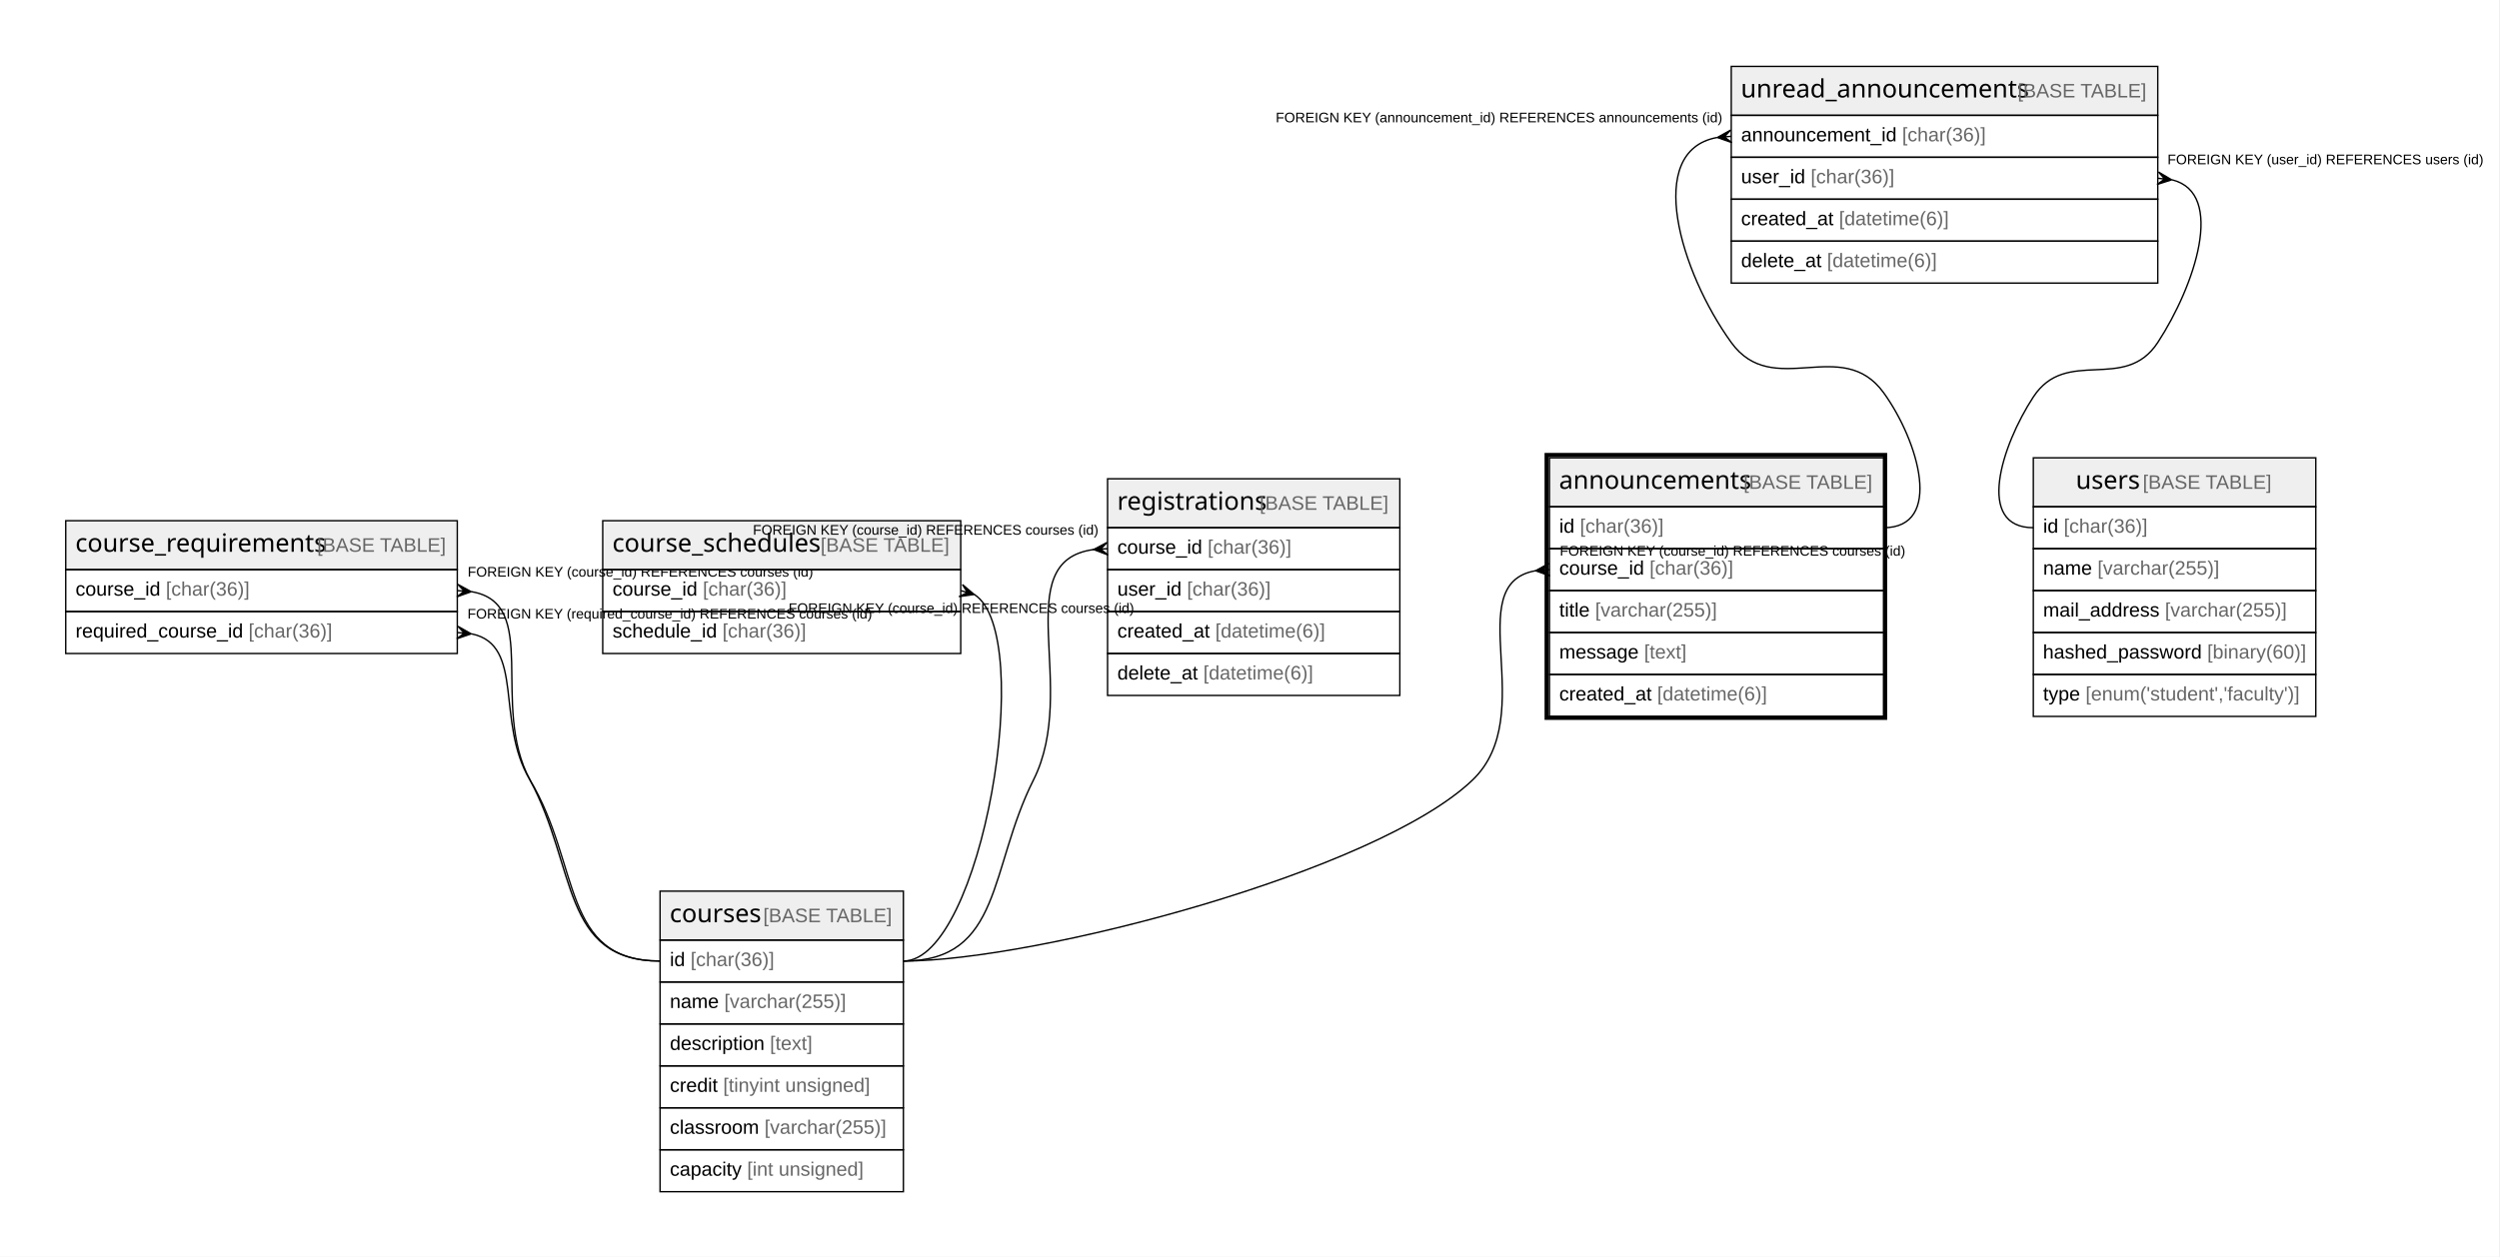
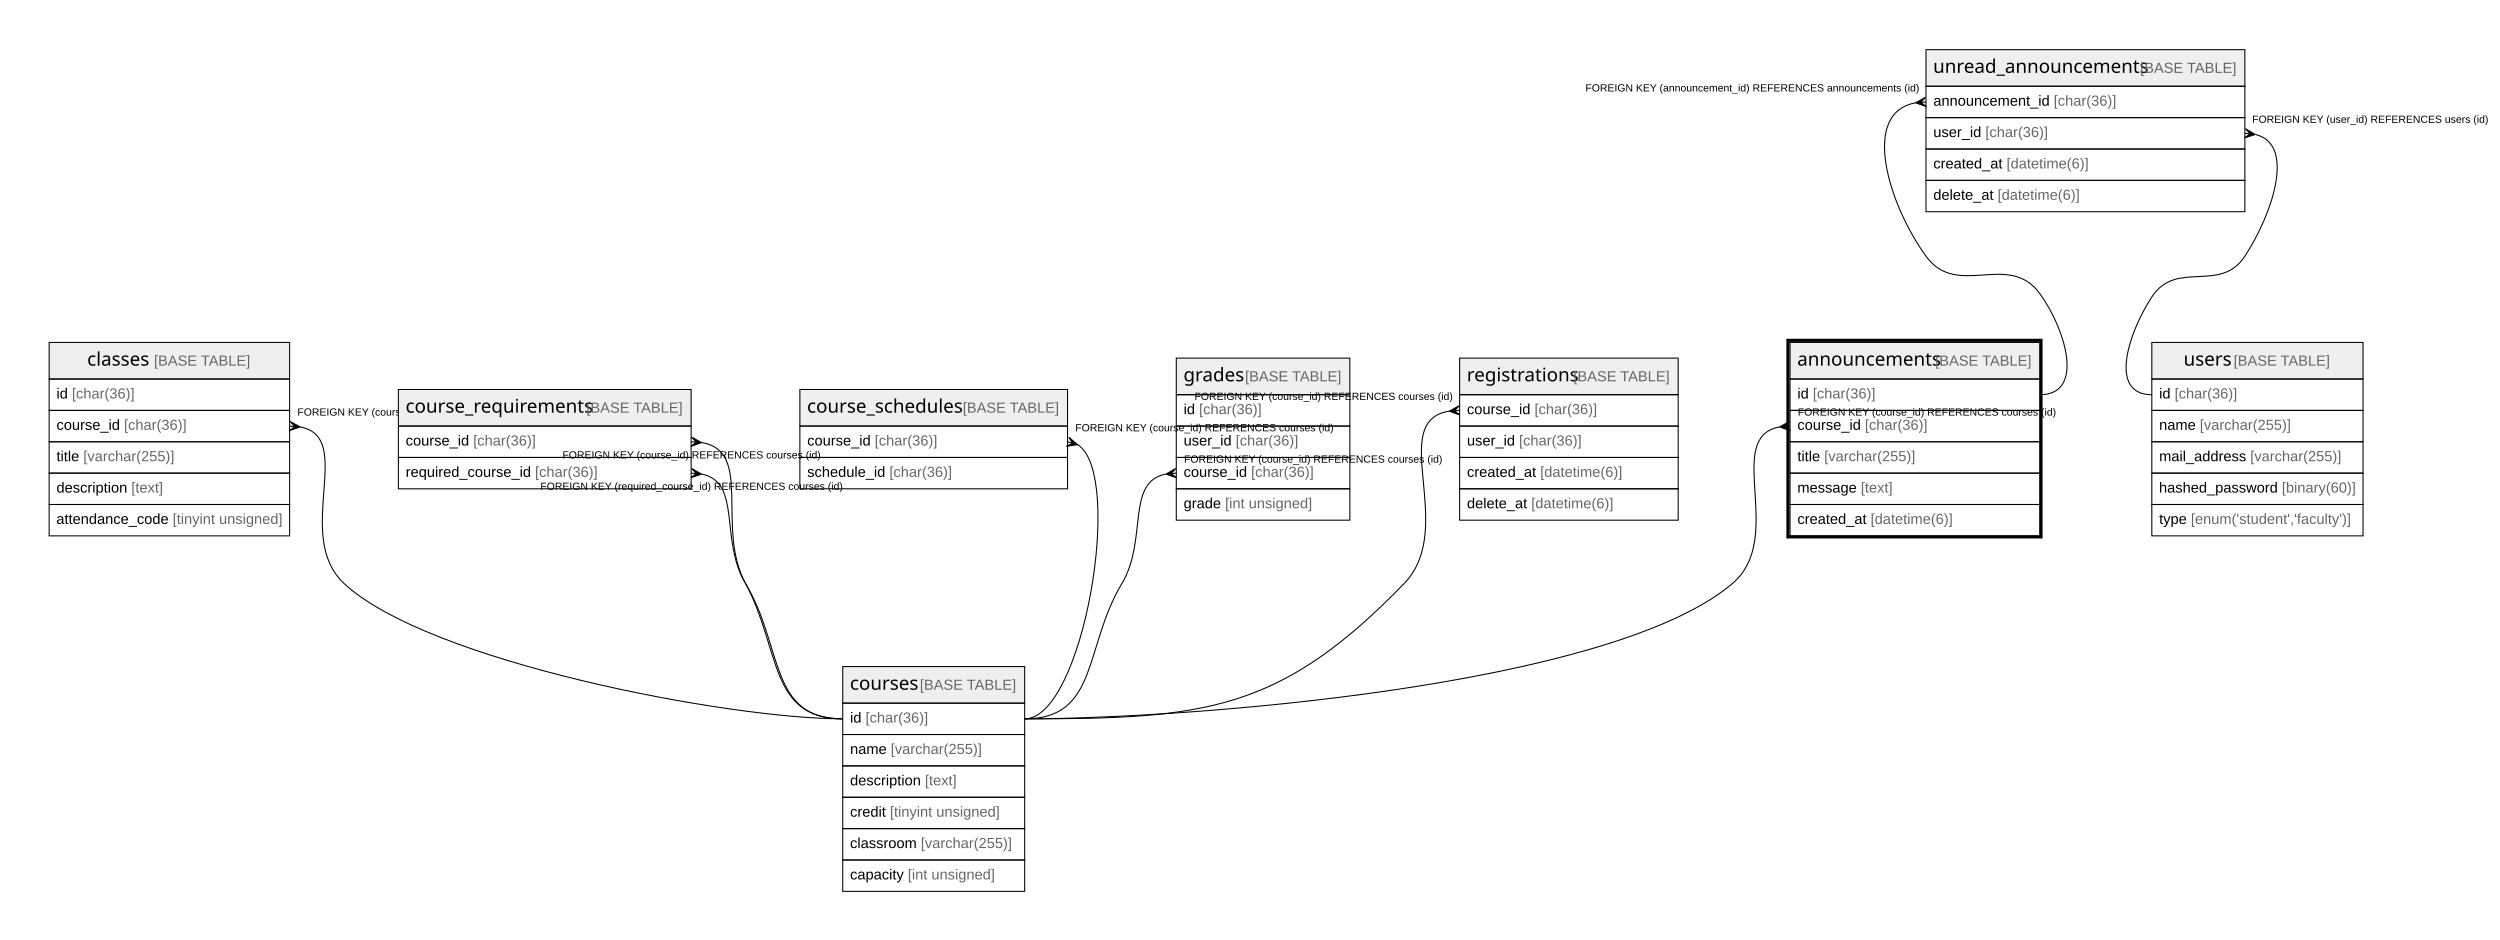
- <svg xmlns="http://www.w3.org/2000/svg" width="1787pt" height="899pt" viewBox="0.00 0.00 1787.00 899.00">
+ <svg xmlns="http://www.w3.org/2000/svg" width="2391pt" height="899pt" viewBox="0.00 0.00 2391.00 899.00">
  <g id="graph0" class="graph" transform="scale(1 1) rotate(0) translate(4 895)">
-     <polygon fill="#ffffff" stroke="transparent" points="-4,4 -4,-895 1783,-895 1783,4 -4,4" />
+     <polygon fill="#ffffff" stroke="transparent" points="-4,4 -4,-895 2387,-895 2387,4 -4,4" />
    <g id="node1" class="node">
-       <polygon fill="#efefef" stroke="transparent" points="1104,-532.5 1104,-567.5 1343,-567.5 1343,-532.5 1104,-532.5" />
-       <polygon fill="none" stroke="#000000" points="1104,-532.5 1104,-567.5 1343,-567.5 1343,-532.5 1104,-532.5" />
-       <text text-anchor="start" x="1110.848" y="-545.3" font-family="Arial Bold" font-size="18.00" fill="#000000">announcements</text>
-       <text text-anchor="start" x="1238.898" y="-545.3" font-family="Arial" font-size="14.00" fill="#000000"> </text>
-       <text text-anchor="start" x="1242.789" y="-545.3" font-family="Arial" font-size="14.00" fill="#666666">[BASE TABLE]</text>
-       <polygon fill="none" stroke="#000000" points="1104,-502.5 1104,-532.5 1343,-532.5 1343,-502.5 1104,-502.5" />
-       <text text-anchor="start" x="1111" y="-513.9" font-family="Arial" font-size="14.00" fill="#000000">id </text>
-       <text text-anchor="start" x="1125.78" y="-513.9" font-family="Arial" font-size="14.00" fill="#666666">[char(36)]</text>
-       <polygon fill="none" stroke="#000000" points="1104,-472.5 1104,-502.5 1343,-502.5 1343,-472.5 1104,-472.5" />
-       <text text-anchor="start" x="1111" y="-483.9" font-family="Arial" font-size="14.00" fill="#000000">course_id </text>
-       <text text-anchor="start" x="1175.571" y="-483.9" font-family="Arial" font-size="14.00" fill="#666666">[char(36)]</text>
-       <polygon fill="none" stroke="#000000" points="1104,-442.5 1104,-472.5 1343,-472.5 1343,-442.5 1104,-442.5" />
-       <text text-anchor="start" x="1111" y="-453.9" font-family="Arial" font-size="14.00" fill="#000000">title </text>
-       <text text-anchor="start" x="1136.668" y="-453.9" font-family="Arial" font-size="14.00" fill="#666666">[varchar(255)]</text>
-       <polygon fill="none" stroke="#000000" points="1104,-412.5 1104,-442.5 1343,-442.5 1343,-412.5 1104,-412.5" />
-       <text text-anchor="start" x="1111" y="-423.9" font-family="Arial" font-size="14.00" fill="#000000">message </text>
-       <text text-anchor="start" x="1171.682" y="-423.9" font-family="Arial" font-size="14.00" fill="#666666">[text]</text>
-       <polygon fill="none" stroke="#000000" points="1104,-382.5 1104,-412.5 1343,-412.5 1343,-382.5 1104,-382.5" />
-       <text text-anchor="start" x="1111" y="-393.9" font-family="Arial" font-size="14.00" fill="#000000">created_at </text>
-       <text text-anchor="start" x="1181.028" y="-393.9" font-family="Arial" font-size="14.00" fill="#666666">[datetime(6)]</text>
-       <polygon fill="none" stroke="#000000" stroke-width="3" points="1102,-381.5 1102,-569.5 1344,-569.5 1344,-381.5 1102,-381.5" />
+       <polygon fill="#efefef" stroke="transparent" points="1708,-532.5 1708,-567.5 1947,-567.5 1947,-532.5 1708,-532.5" />
+       <polygon fill="none" stroke="#000000" points="1708,-532.5 1708,-567.5 1947,-567.5 1947,-532.5 1708,-532.5" />
+       <text text-anchor="start" x="1714.848" y="-545.3" font-family="Arial Bold" font-size="18.00" fill="#000000">announcements</text>
+       <text text-anchor="start" x="1842.898" y="-545.3" font-family="Arial" font-size="14.00" fill="#000000"> </text>
+       <text text-anchor="start" x="1846.789" y="-545.3" font-family="Arial" font-size="14.00" fill="#666666">[BASE TABLE]</text>
+       <polygon fill="none" stroke="#000000" points="1708,-502.5 1708,-532.5 1947,-532.5 1947,-502.5 1708,-502.5" />
+       <text text-anchor="start" x="1715" y="-513.9" font-family="Arial" font-size="14.00" fill="#000000">id </text>
+       <text text-anchor="start" x="1729.78" y="-513.9" font-family="Arial" font-size="14.00" fill="#666666">[char(36)]</text>
+       <polygon fill="none" stroke="#000000" points="1708,-472.5 1708,-502.5 1947,-502.5 1947,-472.5 1708,-472.5" />
+       <text text-anchor="start" x="1715" y="-483.9" font-family="Arial" font-size="14.00" fill="#000000">course_id </text>
+       <text text-anchor="start" x="1779.571" y="-483.9" font-family="Arial" font-size="14.00" fill="#666666">[char(36)]</text>
+       <polygon fill="none" stroke="#000000" points="1708,-442.5 1708,-472.5 1947,-472.5 1947,-442.5 1708,-442.5" />
+       <text text-anchor="start" x="1715" y="-453.9" font-family="Arial" font-size="14.00" fill="#000000">title </text>
+       <text text-anchor="start" x="1740.668" y="-453.9" font-family="Arial" font-size="14.00" fill="#666666">[varchar(255)]</text>
+       <polygon fill="none" stroke="#000000" points="1708,-412.5 1708,-442.5 1947,-442.5 1947,-412.5 1708,-412.5" />
+       <text text-anchor="start" x="1715" y="-423.9" font-family="Arial" font-size="14.00" fill="#000000">message </text>
+       <text text-anchor="start" x="1775.682" y="-423.9" font-family="Arial" font-size="14.00" fill="#666666">[text]</text>
+       <polygon fill="none" stroke="#000000" points="1708,-382.5 1708,-412.5 1947,-412.5 1947,-382.5 1708,-382.5" />
+       <text text-anchor="start" x="1715" y="-393.9" font-family="Arial" font-size="14.00" fill="#000000">created_at </text>
+       <text text-anchor="start" x="1785.028" y="-393.9" font-family="Arial" font-size="14.00" fill="#666666">[datetime(6)]</text>
+       <polygon fill="none" stroke="#000000" stroke-width="3" points="1706,-381.5 1706,-569.5 1948,-569.5 1948,-381.5 1706,-381.5" />
    </g>
    <g id="node4" class="node">
-       <polygon fill="#efefef" stroke="transparent" points="468,-222.5 468,-257.5 642,-257.5 642,-222.5 468,-222.5" />
-       <polygon fill="none" stroke="#000000" points="468,-222.5 468,-257.5 642,-257.5 642,-222.5 468,-222.5" />
-       <text text-anchor="start" x="474.868" y="-235.3" font-family="Arial Bold" font-size="18.00" fill="#000000">courses</text>
-       <text text-anchor="start" x="537.879" y="-235.3" font-family="Arial" font-size="14.00" fill="#000000"> </text>
-       <text text-anchor="start" x="541.769" y="-235.3" font-family="Arial" font-size="14.00" fill="#666666">[BASE TABLE]</text>
-       <polygon fill="none" stroke="#000000" points="468,-192.5 468,-222.5 642,-222.5 642,-192.5 468,-192.5" />
-       <text text-anchor="start" x="475" y="-203.9" font-family="Arial" font-size="14.00" fill="#000000">id </text>
-       <text text-anchor="start" x="489.78" y="-203.9" font-family="Arial" font-size="14.00" fill="#666666">[char(36)]</text>
-       <polygon fill="none" stroke="#000000" points="468,-162.5 468,-192.5 642,-192.5 642,-162.5 468,-162.5" />
-       <text text-anchor="start" x="475" y="-173.9" font-family="Arial" font-size="14.00" fill="#000000">name </text>
-       <text text-anchor="start" x="513.899" y="-173.9" font-family="Arial" font-size="14.00" fill="#666666">[varchar(255)]</text>
-       <polygon fill="none" stroke="#000000" points="468,-132.5 468,-162.5 642,-162.5 642,-132.5 468,-132.5" />
-       <text text-anchor="start" x="475" y="-143.9" font-family="Arial" font-size="14.00" fill="#000000">description </text>
-       <text text-anchor="start" x="546.568" y="-143.9" font-family="Arial" font-size="14.00" fill="#666666">[text]</text>
-       <polygon fill="none" stroke="#000000" points="468,-102.5 468,-132.5 642,-132.5 642,-102.5 468,-102.5" />
-       <text text-anchor="start" x="475" y="-113.9" font-family="Arial" font-size="14.00" fill="#000000">credit </text>
-       <text text-anchor="start" x="513.114" y="-113.9" font-family="Arial" font-size="14.00" fill="#666666">[tinyint unsigned]</text>
-       <polygon fill="none" stroke="#000000" points="468,-72.5 468,-102.5 642,-102.5 642,-72.5 468,-72.5" />
-       <text text-anchor="start" x="475" y="-83.9" font-family="Arial" font-size="14.00" fill="#000000">classroom </text>
-       <text text-anchor="start" x="542.666" y="-83.9" font-family="Arial" font-size="14.00" fill="#666666">[varchar(255)]</text>
-       <polygon fill="none" stroke="#000000" points="468,-42.5 468,-72.5 642,-72.5 642,-42.5 468,-42.5" />
-       <text text-anchor="start" x="475" y="-53.9" font-family="Arial" font-size="14.00" fill="#000000">capacity </text>
-       <text text-anchor="start" x="530.236" y="-53.9" font-family="Arial" font-size="14.00" fill="#666666">[int unsigned]</text>
+       <polygon fill="#efefef" stroke="transparent" points="802,-222.5 802,-257.5 976,-257.5 976,-222.5 802,-222.5" />
+       <polygon fill="none" stroke="#000000" points="802,-222.5 802,-257.5 976,-257.5 976,-222.5 802,-222.5" />
+       <text text-anchor="start" x="808.868" y="-235.3" font-family="Arial Bold" font-size="18.00" fill="#000000">courses</text>
+       <text text-anchor="start" x="871.879" y="-235.3" font-family="Arial" font-size="14.00" fill="#000000"> </text>
+       <text text-anchor="start" x="875.769" y="-235.3" font-family="Arial" font-size="14.00" fill="#666666">[BASE TABLE]</text>
+       <polygon fill="none" stroke="#000000" points="802,-192.5 802,-222.5 976,-222.5 976,-192.5 802,-192.5" />
+       <text text-anchor="start" x="809" y="-203.9" font-family="Arial" font-size="14.00" fill="#000000">id </text>
+       <text text-anchor="start" x="823.78" y="-203.9" font-family="Arial" font-size="14.00" fill="#666666">[char(36)]</text>
+       <polygon fill="none" stroke="#000000" points="802,-162.5 802,-192.5 976,-192.5 976,-162.5 802,-162.5" />
+       <text text-anchor="start" x="809" y="-173.9" font-family="Arial" font-size="14.00" fill="#000000">name </text>
+       <text text-anchor="start" x="847.899" y="-173.9" font-family="Arial" font-size="14.00" fill="#666666">[varchar(255)]</text>
+       <polygon fill="none" stroke="#000000" points="802,-132.5 802,-162.5 976,-162.5 976,-132.5 802,-132.5" />
+       <text text-anchor="start" x="809" y="-143.9" font-family="Arial" font-size="14.00" fill="#000000">description </text>
+       <text text-anchor="start" x="880.568" y="-143.9" font-family="Arial" font-size="14.00" fill="#666666">[text]</text>
+       <polygon fill="none" stroke="#000000" points="802,-102.5 802,-132.5 976,-132.5 976,-102.5 802,-102.5" />
+       <text text-anchor="start" x="809" y="-113.9" font-family="Arial" font-size="14.00" fill="#000000">credit </text>
+       <text text-anchor="start" x="847.114" y="-113.9" font-family="Arial" font-size="14.00" fill="#666666">[tinyint unsigned]</text>
+       <polygon fill="none" stroke="#000000" points="802,-72.5 802,-102.5 976,-102.5 976,-72.5 802,-72.5" />
+       <text text-anchor="start" x="809" y="-83.9" font-family="Arial" font-size="14.00" fill="#000000">classroom </text>
+       <text text-anchor="start" x="876.666" y="-83.9" font-family="Arial" font-size="14.00" fill="#666666">[varchar(255)]</text>
+       <polygon fill="none" stroke="#000000" points="802,-42.5 802,-72.5 976,-72.5 976,-42.5 802,-42.5" />
+       <text text-anchor="start" x="809" y="-53.9" font-family="Arial" font-size="14.00" fill="#000000">capacity </text>
+       <text text-anchor="start" x="864.236" y="-53.9" font-family="Arial" font-size="14.00" fill="#666666">[int unsigned]</text>
    </g>
    <g id="edge3" class="edge">
-       <path fill="none" stroke="#000000" d="M1093.854,-486.678C1039.586,-476.969 1097.7,-383.682 1049,-337 980.482,-271.322 736.912,-207.5 642,-207.5" />
-       <polygon fill="#000000" stroke="#000000" points="1094.033,-486.692 1103.637,-491.985 1099.016,-487.096 1104,-487.5 1104,-487.5 1104,-487.5 1099.016,-487.096 1104.363,-483.015 1094.033,-486.692 1094.033,-486.692" />
-       <text text-anchor="start" x="1111.386" y="-497.5" font-family="Arial" font-size="10.00" fill="#000000">FOREIGN KEY (course_id) REFERENCES courses (id)</text>
+       <path fill="none" stroke="#000000" d="M1697.876,-486.653C1643.87,-476.655 1704.391,-380.702 1653,-337 1536.314,-237.773 1129.172,-207.5 976,-207.5" />
+       <polygon fill="#000000" stroke="#000000" points="1698.035,-486.666 1707.625,-491.984 1703.017,-487.083 1708,-487.5 1708,-487.5 1708,-487.5 1703.017,-487.083 1708.375,-483.016 1698.035,-486.666 1698.035,-486.666" />
+       <text text-anchor="start" x="1715.386" y="-497.5" font-family="Arial" font-size="10.00" fill="#000000">FOREIGN KEY (course_id) REFERENCES courses (id)</text>
    </g>
    <g id="node2" class="node">
-       <polygon fill="#efefef" stroke="transparent" points="1234,-812.5 1234,-847.5 1539,-847.5 1539,-812.5 1234,-812.5" />
-       <polygon fill="none" stroke="#000000" points="1234,-812.5 1234,-847.5 1539,-847.5 1539,-812.5 1234,-812.5" />
-       <text text-anchor="start" x="1240.833" y="-825.3" font-family="Arial Bold" font-size="18.00" fill="#000000">unread_announcements</text>
-       <text text-anchor="start" x="1434.913" y="-825.3" font-family="Arial" font-size="14.00" fill="#000000"> </text>
-       <text text-anchor="start" x="1438.803" y="-825.3" font-family="Arial" font-size="14.00" fill="#666666">[BASE TABLE]</text>
-       <polygon fill="none" stroke="#000000" points="1234,-782.5 1234,-812.5 1539,-812.5 1539,-782.5 1234,-782.5" />
-       <text text-anchor="start" x="1241" y="-793.9" font-family="Arial" font-size="14.00" fill="#000000">announcement_id </text>
-       <text text-anchor="start" x="1356.157" y="-793.9" font-family="Arial" font-size="14.00" fill="#666666">[char(36)]</text>
-       <polygon fill="none" stroke="#000000" points="1234,-752.5 1234,-782.5 1539,-782.5 1539,-752.5 1234,-752.5" />
-       <text text-anchor="start" x="1241" y="-763.9" font-family="Arial" font-size="14.00" fill="#000000">user_id </text>
-       <text text-anchor="start" x="1290.788" y="-763.9" font-family="Arial" font-size="14.00" fill="#666666">[char(36)]</text>
-       <polygon fill="none" stroke="#000000" points="1234,-722.5 1234,-752.5 1539,-752.5 1539,-722.5 1234,-722.5" />
-       <text text-anchor="start" x="1241" y="-733.9" font-family="Arial" font-size="14.00" fill="#000000">created_at </text>
-       <text text-anchor="start" x="1311.028" y="-733.9" font-family="Arial" font-size="14.00" fill="#666666">[datetime(6)]</text>
-       <polygon fill="none" stroke="#000000" points="1234,-692.5 1234,-722.5 1539,-722.5 1539,-692.5 1234,-692.5" />
-       <text text-anchor="start" x="1241" y="-703.9" font-family="Arial" font-size="14.00" fill="#000000">delete_at </text>
-       <text text-anchor="start" x="1302.474" y="-703.9" font-family="Arial" font-size="14.00" fill="#666666">[datetime(6)]</text>
+       <polygon fill="#efefef" stroke="transparent" points="1838,-812.5 1838,-847.5 2143,-847.5 2143,-812.5 1838,-812.5" />
+       <polygon fill="none" stroke="#000000" points="1838,-812.5 1838,-847.5 2143,-847.5 2143,-812.5 1838,-812.5" />
+       <text text-anchor="start" x="1844.833" y="-825.3" font-family="Arial Bold" font-size="18.00" fill="#000000">unread_announcements</text>
+       <text text-anchor="start" x="2038.913" y="-825.3" font-family="Arial" font-size="14.00" fill="#000000"> </text>
+       <text text-anchor="start" x="2042.803" y="-825.3" font-family="Arial" font-size="14.00" fill="#666666">[BASE TABLE]</text>
+       <polygon fill="none" stroke="#000000" points="1838,-782.5 1838,-812.5 2143,-812.5 2143,-782.5 1838,-782.5" />
+       <text text-anchor="start" x="1845" y="-793.9" font-family="Arial" font-size="14.00" fill="#000000">announcement_id </text>
+       <text text-anchor="start" x="1960.157" y="-793.9" font-family="Arial" font-size="14.00" fill="#666666">[char(36)]</text>
+       <polygon fill="none" stroke="#000000" points="1838,-752.5 1838,-782.5 2143,-782.5 2143,-752.5 1838,-752.5" />
+       <text text-anchor="start" x="1845" y="-763.9" font-family="Arial" font-size="14.00" fill="#000000">user_id </text>
+       <text text-anchor="start" x="1894.788" y="-763.9" font-family="Arial" font-size="14.00" fill="#666666">[char(36)]</text>
+       <polygon fill="none" stroke="#000000" points="1838,-722.5 1838,-752.5 2143,-752.5 2143,-722.5 1838,-722.5" />
+       <text text-anchor="start" x="1845" y="-733.9" font-family="Arial" font-size="14.00" fill="#000000">created_at </text>
+       <text text-anchor="start" x="1915.028" y="-733.9" font-family="Arial" font-size="14.00" fill="#666666">[datetime(6)]</text>
+       <polygon fill="none" stroke="#000000" points="1838,-692.5 1838,-722.5 2143,-722.5 2143,-692.5 1838,-692.5" />
+       <text text-anchor="start" x="1845" y="-703.9" font-family="Arial" font-size="14.00" fill="#000000">delete_at </text>
+       <text text-anchor="start" x="1906.474" y="-703.9" font-family="Arial" font-size="14.00" fill="#666666">[datetime(6)]</text>
    </g>
    <g id="edge1" class="edge">
-       <path fill="none" stroke="#000000" d="M1223.738,-796.616C1171.556,-786.942 1197.771,-700.119 1234,-650 1263.888,-608.653 1313.112,-655.347 1343,-614 1368.126,-579.241 1385.889,-517.5 1343,-517.5" />
-       <polygon fill="#000000" stroke="#000000" points="1224.037,-796.642 1233.614,-801.983 1229.018,-797.071 1234,-797.5 1234,-797.5 1234,-797.5 1229.018,-797.071 1234.386,-793.017 1224.037,-796.642 1224.037,-796.642" />
-       <text text-anchor="start" x="908.253" y="-807.5" font-family="Arial" font-size="10.00" fill="#000000">FOREIGN KEY (announcement_id) REFERENCES announcements (id)</text>
+       <path fill="none" stroke="#000000" d="M1827.738,-796.616C1775.556,-786.942 1801.771,-700.119 1838,-650 1867.888,-608.653 1917.112,-655.347 1947,-614 1972.126,-579.241 1989.889,-517.5 1947,-517.5" />
+       <polygon fill="#000000" stroke="#000000" points="1828.037,-796.642 1837.614,-801.983 1833.018,-797.071 1838,-797.5 1838,-797.5 1838,-797.5 1833.018,-797.071 1838.386,-793.017 1828.037,-796.642 1828.037,-796.642" />
+       <text text-anchor="start" x="1512.253" y="-807.5" font-family="Arial" font-size="10.00" fill="#000000">FOREIGN KEY (announcement_id) REFERENCES announcements (id)</text>
    </g>
    <g id="node3" class="node">
-       <polygon fill="#efefef" stroke="transparent" points="1450,-532.5 1450,-567.5 1652,-567.5 1652,-532.5 1450,-532.5" />
-       <polygon fill="none" stroke="#000000" points="1450,-532.5 1450,-567.5 1652,-567.5 1652,-532.5 1450,-532.5" />
-       <text text-anchor="start" x="1480.371" y="-545.3" font-family="Arial Bold" font-size="18.00" fill="#000000">users</text>
-       <text text-anchor="start" x="1524.375" y="-545.3" font-family="Arial" font-size="14.00" fill="#000000"> </text>
-       <text text-anchor="start" x="1528.266" y="-545.3" font-family="Arial" font-size="14.00" fill="#666666">[BASE TABLE]</text>
-       <polygon fill="none" stroke="#000000" points="1450,-502.5 1450,-532.5 1652,-532.5 1652,-502.5 1450,-502.5" />
-       <text text-anchor="start" x="1457" y="-513.9" font-family="Arial" font-size="14.00" fill="#000000">id </text>
-       <text text-anchor="start" x="1471.78" y="-513.9" font-family="Arial" font-size="14.00" fill="#666666">[char(36)]</text>
-       <polygon fill="none" stroke="#000000" points="1450,-472.5 1450,-502.5 1652,-502.5 1652,-472.5 1450,-472.5" />
-       <text text-anchor="start" x="1457" y="-483.9" font-family="Arial" font-size="14.00" fill="#000000">name </text>
-       <text text-anchor="start" x="1495.899" y="-483.9" font-family="Arial" font-size="14.00" fill="#666666">[varchar(255)]</text>
-       <polygon fill="none" stroke="#000000" points="1450,-442.5 1450,-472.5 1652,-472.5 1652,-442.5 1450,-442.5" />
-       <text text-anchor="start" x="1457" y="-453.9" font-family="Arial" font-size="14.00" fill="#000000">mail_address </text>
-       <text text-anchor="start" x="1544.121" y="-453.9" font-family="Arial" font-size="14.00" fill="#666666">[varchar(255)]</text>
-       <polygon fill="none" stroke="#000000" points="1450,-412.5 1450,-442.5 1652,-442.5 1652,-412.5 1450,-412.5" />
-       <text text-anchor="start" x="1456.867" y="-423.9" font-family="Arial" font-size="14.00" fill="#000000">hashed_password </text>
-       <text text-anchor="start" x="1574.351" y="-423.9" font-family="Arial" font-size="14.00" fill="#666666">[binary(60)]</text>
-       <polygon fill="none" stroke="#000000" points="1450,-382.5 1450,-412.5 1652,-412.5 1652,-382.5 1450,-382.5" />
-       <text text-anchor="start" x="1457" y="-393.9" font-family="Arial" font-size="14.00" fill="#000000">type </text>
-       <text text-anchor="start" x="1487.346" y="-393.9" font-family="Arial" font-size="14.00" fill="#666666">[enum('student','faculty')]</text>
+       <polygon fill="#efefef" stroke="transparent" points="2054,-532.5 2054,-567.5 2256,-567.5 2256,-532.5 2054,-532.5" />
+       <polygon fill="none" stroke="#000000" points="2054,-532.5 2054,-567.5 2256,-567.5 2256,-532.5 2054,-532.5" />
+       <text text-anchor="start" x="2084.371" y="-545.3" font-family="Arial Bold" font-size="18.00" fill="#000000">users</text>
+       <text text-anchor="start" x="2128.375" y="-545.3" font-family="Arial" font-size="14.00" fill="#000000"> </text>
+       <text text-anchor="start" x="2132.266" y="-545.3" font-family="Arial" font-size="14.00" fill="#666666">[BASE TABLE]</text>
+       <polygon fill="none" stroke="#000000" points="2054,-502.5 2054,-532.5 2256,-532.5 2256,-502.5 2054,-502.5" />
+       <text text-anchor="start" x="2061" y="-513.9" font-family="Arial" font-size="14.00" fill="#000000">id </text>
+       <text text-anchor="start" x="2075.78" y="-513.9" font-family="Arial" font-size="14.00" fill="#666666">[char(36)]</text>
+       <polygon fill="none" stroke="#000000" points="2054,-472.5 2054,-502.5 2256,-502.5 2256,-472.5 2054,-472.5" />
+       <text text-anchor="start" x="2061" y="-483.9" font-family="Arial" font-size="14.00" fill="#000000">name </text>
+       <text text-anchor="start" x="2099.899" y="-483.9" font-family="Arial" font-size="14.00" fill="#666666">[varchar(255)]</text>
+       <polygon fill="none" stroke="#000000" points="2054,-442.5 2054,-472.5 2256,-472.5 2256,-442.5 2054,-442.5" />
+       <text text-anchor="start" x="2061" y="-453.9" font-family="Arial" font-size="14.00" fill="#000000">mail_address </text>
+       <text text-anchor="start" x="2148.121" y="-453.9" font-family="Arial" font-size="14.00" fill="#666666">[varchar(255)]</text>
+       <polygon fill="none" stroke="#000000" points="2054,-412.5 2054,-442.5 2256,-442.5 2256,-412.5 2054,-412.5" />
+       <text text-anchor="start" x="2060.867" y="-423.9" font-family="Arial" font-size="14.00" fill="#000000">hashed_password </text>
+       <text text-anchor="start" x="2178.351" y="-423.9" font-family="Arial" font-size="14.00" fill="#666666">[binary(60)]</text>
+       <polygon fill="none" stroke="#000000" points="2054,-382.5 2054,-412.5 2256,-412.5 2256,-382.5 2054,-382.5" />
+       <text text-anchor="start" x="2061" y="-393.9" font-family="Arial" font-size="14.00" fill="#000000">type </text>
+       <text text-anchor="start" x="2091.346" y="-393.9" font-family="Arial" font-size="14.00" fill="#666666">[enum('student','faculty')]</text>
    </g>
    <g id="edge2" class="edge">
-       <path fill="none" stroke="#000000" d="M1549.403,-766.323C1587.684,-756.713 1565.45,-690.469 1539,-650 1515.372,-613.85 1473.628,-647.15 1450,-611 1427.265,-576.215 1408.444,-517.5 1450,-517.5" />
-       <polygon fill="#000000" stroke="#000000" points="1548.937,-766.376 1538.494,-763.029 1543.968,-766.938 1539,-767.5 1539,-767.5 1539,-767.5 1543.968,-766.938 1539.506,-771.971 1548.937,-766.376 1548.937,-766.376" />
-       <text text-anchor="start" x="1545.945" y="-777.5" font-family="Arial" font-size="10.00" fill="#000000">FOREIGN KEY (user_id) REFERENCES users (id)</text>
+       <path fill="none" stroke="#000000" d="M2153.403,-766.323C2191.684,-756.713 2169.45,-690.469 2143,-650 2119.372,-613.85 2077.628,-647.15 2054,-611 2031.265,-576.215 2012.444,-517.5 2054,-517.5" />
+       <polygon fill="#000000" stroke="#000000" points="2152.937,-766.376 2142.494,-763.029 2147.968,-766.938 2143,-767.5 2143,-767.5 2143,-767.5 2147.968,-766.938 2143.506,-771.971 2152.937,-766.376 2152.937,-766.376" />
+       <text text-anchor="start" x="2149.945" y="-777.5" font-family="Arial" font-size="10.00" fill="#000000">FOREIGN KEY (user_id) REFERENCES users (id)</text>
    </g>
    <g id="node5" class="node">
-       <polygon fill="#efefef" stroke="transparent" points="43,-487.5 43,-522.5 323,-522.5 323,-487.5 43,-487.5" />
-       <polygon fill="none" stroke="#000000" points="43,-487.5 43,-522.5 323,-522.5 323,-487.5 43,-487.5" />
-       <text text-anchor="start" x="49.859" y="-500.3" font-family="Arial Bold" font-size="18.00" fill="#000000">course_requirements</text>
-       <text text-anchor="start" x="218.887" y="-500.3" font-family="Arial" font-size="14.00" fill="#000000"> </text>
-       <text text-anchor="start" x="222.777" y="-500.3" font-family="Arial" font-size="14.00" fill="#666666">[BASE TABLE]</text>
-       <polygon fill="none" stroke="#000000" points="43,-457.5 43,-487.5 323,-487.5 323,-457.5 43,-457.5" />
-       <text text-anchor="start" x="50" y="-468.9" font-family="Arial" font-size="14.00" fill="#000000">course_id </text>
-       <text text-anchor="start" x="114.571" y="-468.9" font-family="Arial" font-size="14.00" fill="#666666">[char(36)]</text>
-       <polygon fill="none" stroke="#000000" points="43,-427.5 43,-457.5 323,-457.5 323,-427.5 43,-427.5" />
-       <text text-anchor="start" x="50" y="-438.9" font-family="Arial" font-size="14.00" fill="#000000">required_course_id </text>
-       <text text-anchor="start" x="173.694" y="-438.9" font-family="Arial" font-size="14.00" fill="#666666">[char(36)]</text>
+       <polygon fill="#efefef" stroke="transparent" points="43,-532.5 43,-567.5 273,-567.5 273,-532.5 43,-532.5" />
+       <polygon fill="none" stroke="#000000" points="43,-532.5 43,-567.5 273,-567.5 273,-532.5 43,-532.5" />
+       <text text-anchor="start" x="79.37" y="-545.3" font-family="Arial Bold" font-size="18.00" fill="#000000">classes</text>
+       <text text-anchor="start" x="139.376" y="-545.3" font-family="Arial" font-size="14.00" fill="#000000"> </text>
+       <text text-anchor="start" x="143.267" y="-545.3" font-family="Arial" font-size="14.00" fill="#666666">[BASE TABLE]</text>
+       <polygon fill="none" stroke="#000000" points="43,-502.5 43,-532.5 273,-532.5 273,-502.5 43,-502.5" />
+       <text text-anchor="start" x="50" y="-513.9" font-family="Arial" font-size="14.00" fill="#000000">id </text>
+       <text text-anchor="start" x="64.78" y="-513.9" font-family="Arial" font-size="14.00" fill="#666666">[char(36)]</text>
+       <polygon fill="none" stroke="#000000" points="43,-472.5 43,-502.5 273,-502.5 273,-472.5 43,-472.5" />
+       <text text-anchor="start" x="50" y="-483.9" font-family="Arial" font-size="14.00" fill="#000000">course_id </text>
+       <text text-anchor="start" x="114.571" y="-483.9" font-family="Arial" font-size="14.00" fill="#666666">[char(36)]</text>
+       <polygon fill="none" stroke="#000000" points="43,-442.5 43,-472.5 273,-472.5 273,-442.5 43,-442.5" />
+       <text text-anchor="start" x="50" y="-453.9" font-family="Arial" font-size="14.00" fill="#000000">title </text>
+       <text text-anchor="start" x="75.668" y="-453.9" font-family="Arial" font-size="14.00" fill="#666666">[varchar(255)]</text>
+       <polygon fill="none" stroke="#000000" points="43,-412.5 43,-442.5 273,-442.5 273,-412.5 43,-412.5" />
+       <text text-anchor="start" x="50" y="-423.9" font-family="Arial" font-size="14.00" fill="#000000">description </text>
+       <text text-anchor="start" x="121.568" y="-423.9" font-family="Arial" font-size="14.00" fill="#666666">[text]</text>
+       <polygon fill="none" stroke="#000000" points="43,-382.5 43,-412.5 273,-412.5 273,-382.5 43,-382.5" />
+       <text text-anchor="start" x="49.843" y="-393.9" font-family="Arial" font-size="14.00" fill="#000000">attendance_code </text>
+       <text text-anchor="start" x="161.123" y="-393.9" font-family="Arial" font-size="14.00" fill="#666666">[tinyint unsigned]</text>
    </g>
    <g id="edge4" class="edge">
-       <path fill="none" stroke="#000000" d="M333.267,-471.709C382.704,-463.35 346.174,-390.447 375,-337 408.637,-274.633 397.14,-207.5 468,-207.5" />
-       <polygon fill="#000000" stroke="#000000" points="332.971,-471.732 322.654,-468.013 327.985,-472.116 323,-472.5 323,-472.5 323,-472.5 327.985,-472.116 323.346,-476.987 332.971,-471.732 332.971,-471.732" />
-       <text text-anchor="start" x="330.386" y="-482.5" font-family="Arial" font-size="10.00" fill="#000000">FOREIGN KEY (course_id) REFERENCES courses (id)</text>
+       <path fill="none" stroke="#000000" d="M283.056,-486.67C336.676,-476.873 276.023,-382.774 325,-337 405.246,-262.002 692.163,-207.5 802,-207.5" />
+       <polygon fill="#000000" stroke="#000000" points="282.966,-486.678 272.63,-483.015 277.983,-487.089 273,-487.5 273,-487.5 273,-487.5 277.983,-487.089 273.37,-491.985 282.966,-486.678 282.966,-486.678" />
+       <text text-anchor="start" x="280.386" y="-497.5" font-family="Arial" font-size="10.00" fill="#000000">FOREIGN KEY (course_id) REFERENCES courses (id)</text>
+     </g>
+     <g id="node6" class="node">
+       <polygon fill="#efefef" stroke="transparent" points="377,-487.5 377,-522.5 657,-522.5 657,-487.5 377,-487.5" />
+       <polygon fill="none" stroke="#000000" points="377,-487.5 377,-522.5 657,-522.5 657,-487.5 377,-487.5" />
+       <text text-anchor="start" x="383.86" y="-500.3" font-family="Arial Bold" font-size="18.00" fill="#000000">course_requirements</text>
+       <text text-anchor="start" x="552.887" y="-500.3" font-family="Arial" font-size="14.00" fill="#000000"> </text>
+       <text text-anchor="start" x="556.777" y="-500.3" font-family="Arial" font-size="14.00" fill="#666666">[BASE TABLE]</text>
+       <polygon fill="none" stroke="#000000" points="377,-457.5 377,-487.5 657,-487.5 657,-457.5 377,-457.5" />
+       <text text-anchor="start" x="384" y="-468.9" font-family="Arial" font-size="14.00" fill="#000000">course_id </text>
+       <text text-anchor="start" x="448.571" y="-468.9" font-family="Arial" font-size="14.00" fill="#666666">[char(36)]</text>
+       <polygon fill="none" stroke="#000000" points="377,-427.5 377,-457.5 657,-457.5 657,-427.5 377,-427.5" />
+       <text text-anchor="start" x="384" y="-438.9" font-family="Arial" font-size="14.00" fill="#000000">required_course_id </text>
+       <text text-anchor="start" x="507.694" y="-438.9" font-family="Arial" font-size="14.00" fill="#666666">[char(36)]</text>
    </g>
    <g id="edge5" class="edge">
-       <path fill="none" stroke="#000000" d="M333.381,-441.529C371.54,-433.581 350.103,-378.5 375,-337 411.454,-276.237 397.14,-207.5 468,-207.5" />
-       <polygon fill="#000000" stroke="#000000" points="332.957,-441.568 322.581,-438.02 327.978,-442.034 323,-442.5 323,-442.5 323,-442.5 327.978,-442.034 323.419,-446.98 332.957,-441.568 332.957,-441.568" />
-       <text text-anchor="start" x="330.271" y="-452.5" font-family="Arial" font-size="10.00" fill="#000000">FOREIGN KEY (required_course_id) REFERENCES courses (id)</text>
-     </g>
-     <g id="node6" class="node">
-       <polygon fill="#efefef" stroke="transparent" points="427,-487.5 427,-522.5 683,-522.5 683,-487.5 427,-487.5" />
-       <polygon fill="none" stroke="#000000" points="427,-487.5 427,-522.5 683,-522.5 683,-487.5 427,-487.5" />
-       <text text-anchor="start" x="433.852" y="-500.3" font-family="Arial Bold" font-size="18.00" fill="#000000">course_schedules</text>
-       <text text-anchor="start" x="578.894" y="-500.3" font-family="Arial" font-size="14.00" fill="#000000"> </text>
-       <text text-anchor="start" x="582.785" y="-500.3" font-family="Arial" font-size="14.00" fill="#666666">[BASE TABLE]</text>
-       <polygon fill="none" stroke="#000000" points="427,-457.5 427,-487.5 683,-487.5 683,-457.5 427,-457.5" />
-       <text text-anchor="start" x="434" y="-468.9" font-family="Arial" font-size="14.00" fill="#000000">course_id </text>
-       <text text-anchor="start" x="498.571" y="-468.9" font-family="Arial" font-size="14.00" fill="#666666">[char(36)]</text>
-       <polygon fill="none" stroke="#000000" points="427,-427.5 427,-457.5 683,-457.5 683,-427.5 427,-427.5" />
-       <text text-anchor="start" x="434" y="-438.9" font-family="Arial" font-size="14.00" fill="#000000">schedule_id </text>
-       <text text-anchor="start" x="512.582" y="-438.9" font-family="Arial" font-size="14.00" fill="#666666">[char(36)]</text>
+       <path fill="none" stroke="#000000" d="M667.267,-471.709C716.704,-463.35 680.174,-390.447 709,-337 742.637,-274.633 731.14,-207.5 802,-207.5" />
+       <polygon fill="#000000" stroke="#000000" points="666.971,-471.732 656.654,-468.013 661.985,-472.116 657,-472.5 657,-472.5 657,-472.5 661.985,-472.116 657.346,-476.987 666.971,-471.732 666.971,-471.732" />
+       <text text-anchor="start" x="533.886" y="-456.5" font-family="Arial" font-size="10.00" fill="#000000">FOREIGN KEY (course_id) REFERENCES courses (id)</text>
    </g>
    <g id="edge6" class="edge">
-       <path fill="none" stroke="#000000" d="M692.736,-469.703C737.557,-441.382 697.982,-207.5 642,-207.5" />
-       <polygon fill="#000000" stroke="#000000" points="692.611,-469.739 681.758,-468.175 687.806,-471.12 683,-472.5 683,-472.5 683,-472.5 687.806,-471.12 684.242,-476.825 692.611,-469.739 692.611,-469.739" />
-       <text text-anchor="start" x="559.886" y="-456.5" font-family="Arial" font-size="10.00" fill="#000000">FOREIGN KEY (course_id) REFERENCES courses (id)</text>
+       <path fill="none" stroke="#000000" d="M667.381,-441.529C705.54,-433.581 684.103,-378.5 709,-337 745.454,-276.237 731.14,-207.5 802,-207.5" />
+       <polygon fill="#000000" stroke="#000000" points="666.957,-441.568 656.581,-438.02 661.978,-442.034 657,-442.5 657,-442.5 657,-442.5 661.978,-442.034 657.419,-446.98 666.957,-441.568 666.957,-441.568" />
+       <text text-anchor="start" x="512.77" y="-426.5" font-family="Arial" font-size="10.00" fill="#000000">FOREIGN KEY (required_course_id) REFERENCES courses (id)</text>
    </g>
    <g id="node7" class="node">
-       <polygon fill="#efefef" stroke="transparent" points="788,-517.5 788,-552.5 997,-552.5 997,-517.5 788,-517.5" />
-       <polygon fill="none" stroke="#000000" points="788,-517.5 788,-552.5 997,-552.5 997,-517.5 788,-517.5" />
-       <text text-anchor="start" x="794.869" y="-530.3" font-family="Arial Bold" font-size="18.00" fill="#000000">registrations</text>
-       <text text-anchor="start" x="892.877" y="-530.3" font-family="Arial" font-size="14.00" fill="#000000"> </text>
-       <text text-anchor="start" x="896.768" y="-530.3" font-family="Arial" font-size="14.00" fill="#666666">[BASE TABLE]</text>
-       <polygon fill="none" stroke="#000000" points="788,-487.5 788,-517.5 997,-517.5 997,-487.5 788,-487.5" />
-       <text text-anchor="start" x="795" y="-498.9" font-family="Arial" font-size="14.00" fill="#000000">course_id </text>
-       <text text-anchor="start" x="859.571" y="-498.9" font-family="Arial" font-size="14.00" fill="#666666">[char(36)]</text>
-       <polygon fill="none" stroke="#000000" points="788,-457.5 788,-487.5 997,-487.5 997,-457.5 788,-457.5" />
-       <text text-anchor="start" x="795" y="-468.9" font-family="Arial" font-size="14.00" fill="#000000">user_id </text>
-       <text text-anchor="start" x="844.788" y="-468.9" font-family="Arial" font-size="14.00" fill="#666666">[char(36)]</text>
-       <polygon fill="none" stroke="#000000" points="788,-427.5 788,-457.5 997,-457.5 997,-427.5 788,-427.5" />
-       <text text-anchor="start" x="795" y="-438.9" font-family="Arial" font-size="14.00" fill="#000000">created_at </text>
-       <text text-anchor="start" x="865.028" y="-438.9" font-family="Arial" font-size="14.00" fill="#666666">[datetime(6)]</text>
-       <polygon fill="none" stroke="#000000" points="788,-397.5 788,-427.5 997,-427.5 997,-397.5 788,-397.5" />
-       <text text-anchor="start" x="795" y="-408.9" font-family="Arial" font-size="14.00" fill="#000000">delete_at </text>
-       <text text-anchor="start" x="856.474" y="-408.9" font-family="Arial" font-size="14.00" fill="#666666">[datetime(6)]</text>
+       <polygon fill="#efefef" stroke="transparent" points="761,-487.5 761,-522.5 1017,-522.5 1017,-487.5 761,-487.5" />
+       <polygon fill="none" stroke="#000000" points="761,-487.5 761,-522.5 1017,-522.5 1017,-487.5 761,-487.5" />
+       <text text-anchor="start" x="767.852" y="-500.3" font-family="Arial Bold" font-size="18.00" fill="#000000">course_schedules</text>
+       <text text-anchor="start" x="912.894" y="-500.3" font-family="Arial" font-size="14.00" fill="#000000"> </text>
+       <text text-anchor="start" x="916.785" y="-500.3" font-family="Arial" font-size="14.00" fill="#666666">[BASE TABLE]</text>
+       <polygon fill="none" stroke="#000000" points="761,-457.5 761,-487.5 1017,-487.5 1017,-457.5 761,-457.5" />
+       <text text-anchor="start" x="768" y="-468.9" font-family="Arial" font-size="14.00" fill="#000000">course_id </text>
+       <text text-anchor="start" x="832.571" y="-468.9" font-family="Arial" font-size="14.00" fill="#666666">[char(36)]</text>
+       <polygon fill="none" stroke="#000000" points="761,-427.5 761,-457.5 1017,-457.5 1017,-427.5 761,-427.5" />
+       <text text-anchor="start" x="768" y="-438.9" font-family="Arial" font-size="14.00" fill="#000000">schedule_id </text>
+       <text text-anchor="start" x="846.582" y="-438.9" font-family="Arial" font-size="14.00" fill="#666666">[char(36)]</text>
    </g>
    <g id="edge7" class="edge">
-       <path fill="none" stroke="#000000" d="M778.013,-501.877C716.087,-493.512 768.1,-402.753 735,-337 703.139,-273.707 712.86,-207.5 642,-207.5" />
-       <polygon fill="#000000" stroke="#000000" points="778.019,-501.877 787.72,-506.991 783.01,-502.188 788,-502.5 788,-502.5 788,-502.5 783.01,-502.188 788.28,-498.009 778.019,-501.877 778.019,-501.877" />
-       <text text-anchor="start" x="534.386" y="-512.5" font-family="Arial" font-size="10.00" fill="#000000">FOREIGN KEY (course_id) REFERENCES courses (id)</text>
+       <path fill="none" stroke="#000000" d="M1026.736,-469.703C1071.557,-441.382 1031.982,-207.5 976,-207.5" />
+       <polygon fill="#000000" stroke="#000000" points="1026.611,-469.739 1015.758,-468.175 1021.806,-471.12 1017,-472.5 1017,-472.5 1017,-472.5 1021.806,-471.12 1018.242,-476.825 1026.611,-469.739 1026.611,-469.739" />
+       <text text-anchor="start" x="1024.386" y="-482.5" font-family="Arial" font-size="10.00" fill="#000000">FOREIGN KEY (course_id) REFERENCES courses (id)</text>
+     </g>
+     <g id="node8" class="node">
+       <polygon fill="#efefef" stroke="transparent" points="1121,-517.5 1121,-552.5 1287,-552.5 1287,-517.5 1121,-517.5" />
+       <polygon fill="none" stroke="#000000" points="1121,-517.5 1121,-552.5 1287,-552.5 1287,-517.5 1121,-517.5" />
+       <text text-anchor="start" x="1127.865" y="-530.3" font-family="Arial Bold" font-size="18.00" fill="#000000">grades</text>
+       <text text-anchor="start" x="1182.882" y="-530.3" font-family="Arial" font-size="14.00" fill="#000000"> </text>
+       <text text-anchor="start" x="1186.772" y="-530.3" font-family="Arial" font-size="14.00" fill="#666666">[BASE TABLE]</text>
+       <polygon fill="none" stroke="#000000" points="1121,-487.5 1121,-517.5 1287,-517.5 1287,-487.5 1121,-487.5" />
+       <text text-anchor="start" x="1128" y="-498.9" font-family="Arial" font-size="14.00" fill="#000000">id </text>
+       <text text-anchor="start" x="1142.78" y="-498.9" font-family="Arial" font-size="14.00" fill="#666666">[char(36)]</text>
+       <polygon fill="none" stroke="#000000" points="1121,-457.5 1121,-487.5 1287,-487.5 1287,-457.5 1121,-457.5" />
+       <text text-anchor="start" x="1128" y="-468.9" font-family="Arial" font-size="14.00" fill="#000000">user_id </text>
+       <text text-anchor="start" x="1177.788" y="-468.9" font-family="Arial" font-size="14.00" fill="#666666">[char(36)]</text>
+       <polygon fill="none" stroke="#000000" points="1121,-427.5 1121,-457.5 1287,-457.5 1287,-427.5 1121,-427.5" />
+       <text text-anchor="start" x="1128" y="-438.9" font-family="Arial" font-size="14.00" fill="#000000">course_id </text>
+       <text text-anchor="start" x="1192.571" y="-438.9" font-family="Arial" font-size="14.00" fill="#666666">[char(36)]</text>
+       <polygon fill="none" stroke="#000000" points="1121,-397.5 1121,-427.5 1287,-427.5 1287,-397.5 1121,-397.5" />
+       <text text-anchor="start" x="1128" y="-408.9" font-family="Arial" font-size="14.00" fill="#000000">grade </text>
+       <text text-anchor="start" x="1167.682" y="-408.9" font-family="Arial" font-size="14.00" fill="#666666">[int unsigned]</text>
+     </g>
+     <g id="edge8" class="edge">
+       <path fill="none" stroke="#000000" d="M1110.619,-441.529C1072.46,-433.581 1093.897,-378.5 1069,-337 1032.546,-276.237 1046.86,-207.5 976,-207.5" />
+       <polygon fill="#000000" stroke="#000000" points="1111.043,-441.568 1120.581,-446.98 1116.022,-442.034 1121,-442.5 1121,-442.5 1121,-442.5 1116.022,-442.034 1121.419,-438.02 1111.043,-441.568 1111.043,-441.568" />
+       <text text-anchor="start" x="1128.386" y="-452.5" font-family="Arial" font-size="10.00" fill="#000000">FOREIGN KEY (course_id) REFERENCES courses (id)</text>
+     </g>
+     <g id="node9" class="node">
+       <polygon fill="#efefef" stroke="transparent" points="1392,-517.5 1392,-552.5 1601,-552.5 1601,-517.5 1392,-517.5" />
+       <polygon fill="none" stroke="#000000" points="1392,-517.5 1392,-552.5 1601,-552.5 1601,-517.5 1392,-517.5" />
+       <text text-anchor="start" x="1398.869" y="-530.3" font-family="Arial Bold" font-size="18.00" fill="#000000">registrations</text>
+       <text text-anchor="start" x="1496.877" y="-530.3" font-family="Arial" font-size="14.00" fill="#000000"> </text>
+       <text text-anchor="start" x="1500.768" y="-530.3" font-family="Arial" font-size="14.00" fill="#666666">[BASE TABLE]</text>
+       <polygon fill="none" stroke="#000000" points="1392,-487.5 1392,-517.5 1601,-517.5 1601,-487.5 1392,-487.5" />
+       <text text-anchor="start" x="1399" y="-498.9" font-family="Arial" font-size="14.00" fill="#000000">course_id </text>
+       <text text-anchor="start" x="1463.571" y="-498.9" font-family="Arial" font-size="14.00" fill="#666666">[char(36)]</text>
+       <polygon fill="none" stroke="#000000" points="1392,-457.5 1392,-487.5 1601,-487.5 1601,-457.5 1392,-457.5" />
+       <text text-anchor="start" x="1399" y="-468.9" font-family="Arial" font-size="14.00" fill="#000000">user_id </text>
+       <text text-anchor="start" x="1448.788" y="-468.9" font-family="Arial" font-size="14.00" fill="#666666">[char(36)]</text>
+       <polygon fill="none" stroke="#000000" points="1392,-427.5 1392,-457.5 1601,-457.5 1601,-427.5 1392,-427.5" />
+       <text text-anchor="start" x="1399" y="-438.9" font-family="Arial" font-size="14.00" fill="#000000">created_at </text>
+       <text text-anchor="start" x="1469.028" y="-438.9" font-family="Arial" font-size="14.00" fill="#666666">[datetime(6)]</text>
+       <polygon fill="none" stroke="#000000" points="1392,-397.5 1392,-427.5 1601,-427.5 1601,-397.5 1392,-397.5" />
+       <text text-anchor="start" x="1399" y="-408.9" font-family="Arial" font-size="14.00" fill="#000000">delete_at </text>
+       <text text-anchor="start" x="1460.474" y="-408.9" font-family="Arial" font-size="14.00" fill="#666666">[datetime(6)]</text>
+     </g>
+     <g id="edge9" class="edge">
+       <path fill="none" stroke="#000000" d="M1381.763,-501.732C1322.063,-491.888 1390.089,-389.791 1339,-337 1219.878,-213.911 1147.292,-207.5 976,-207.5" />
+       <polygon fill="#000000" stroke="#000000" points="1382.028,-501.752 1391.664,-506.987 1387.014,-502.126 1392,-502.5 1392,-502.5 1392,-502.5 1387.014,-502.126 1392.336,-498.013 1382.028,-501.752 1382.028,-501.752" />
+       <text text-anchor="start" x="1138.386" y="-512.5" font-family="Arial" font-size="10.00" fill="#000000">FOREIGN KEY (course_id) REFERENCES courses (id)</text>
    </g>
  </g>
</svg>
